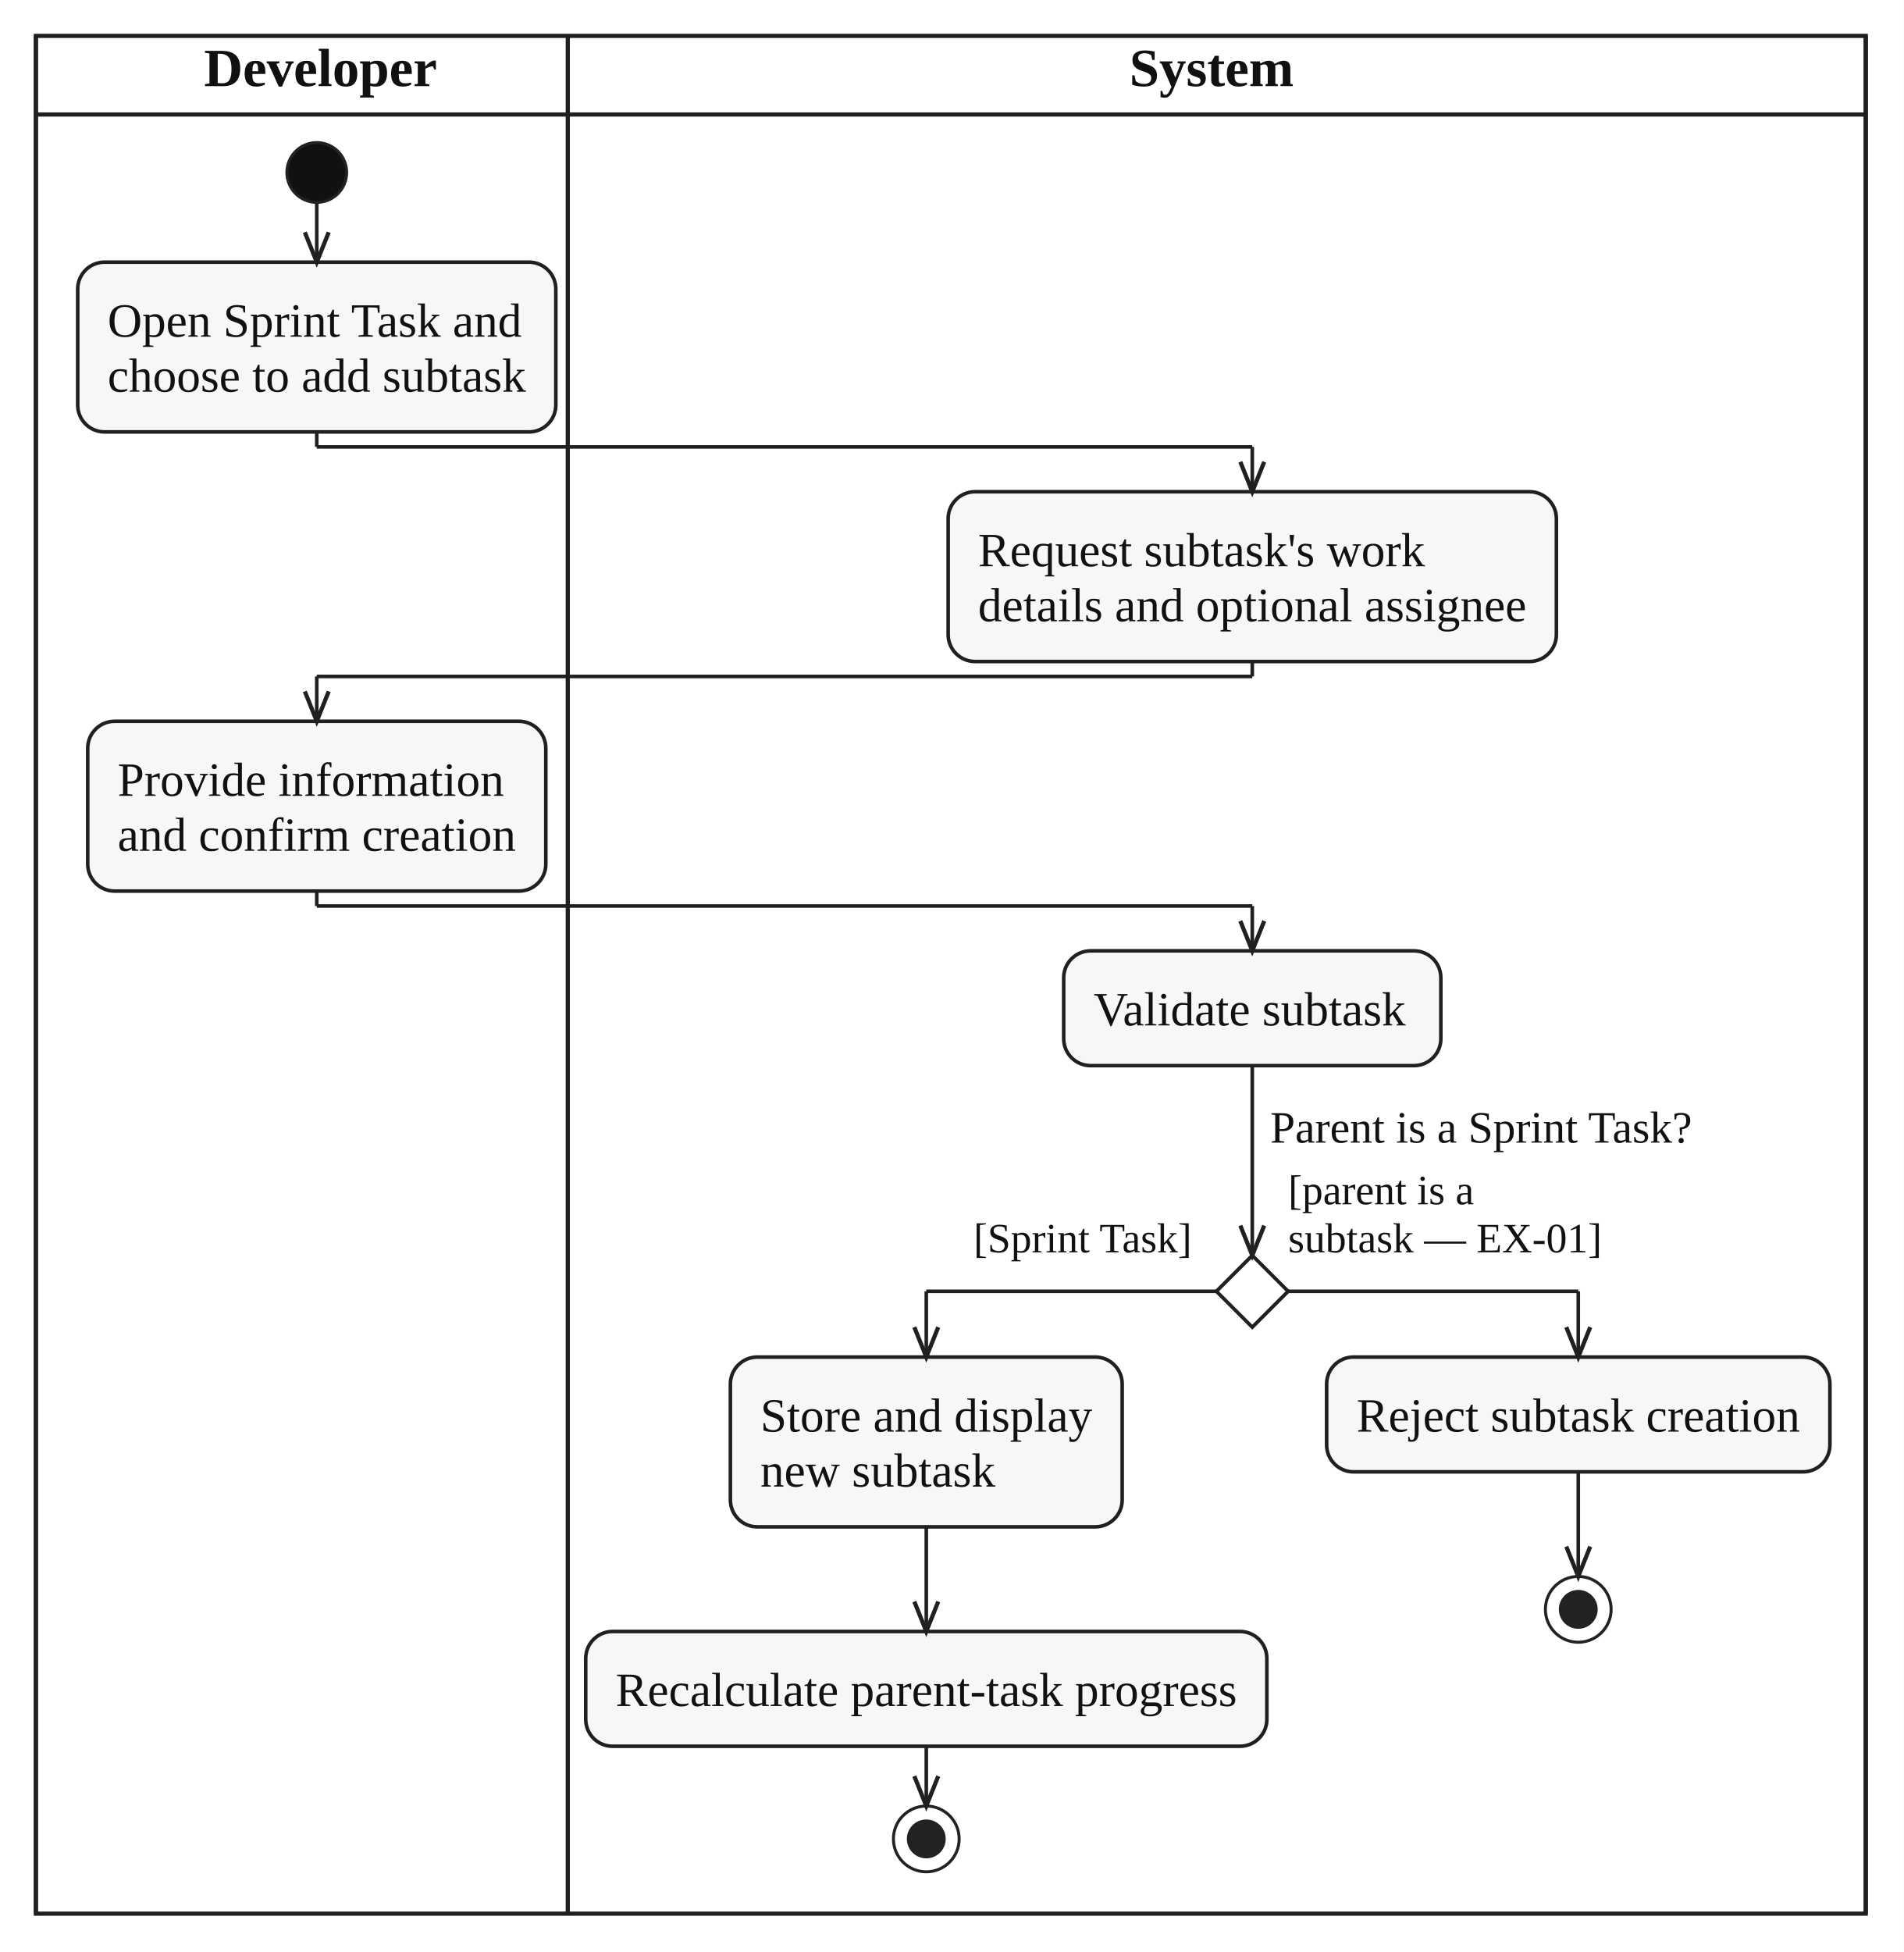
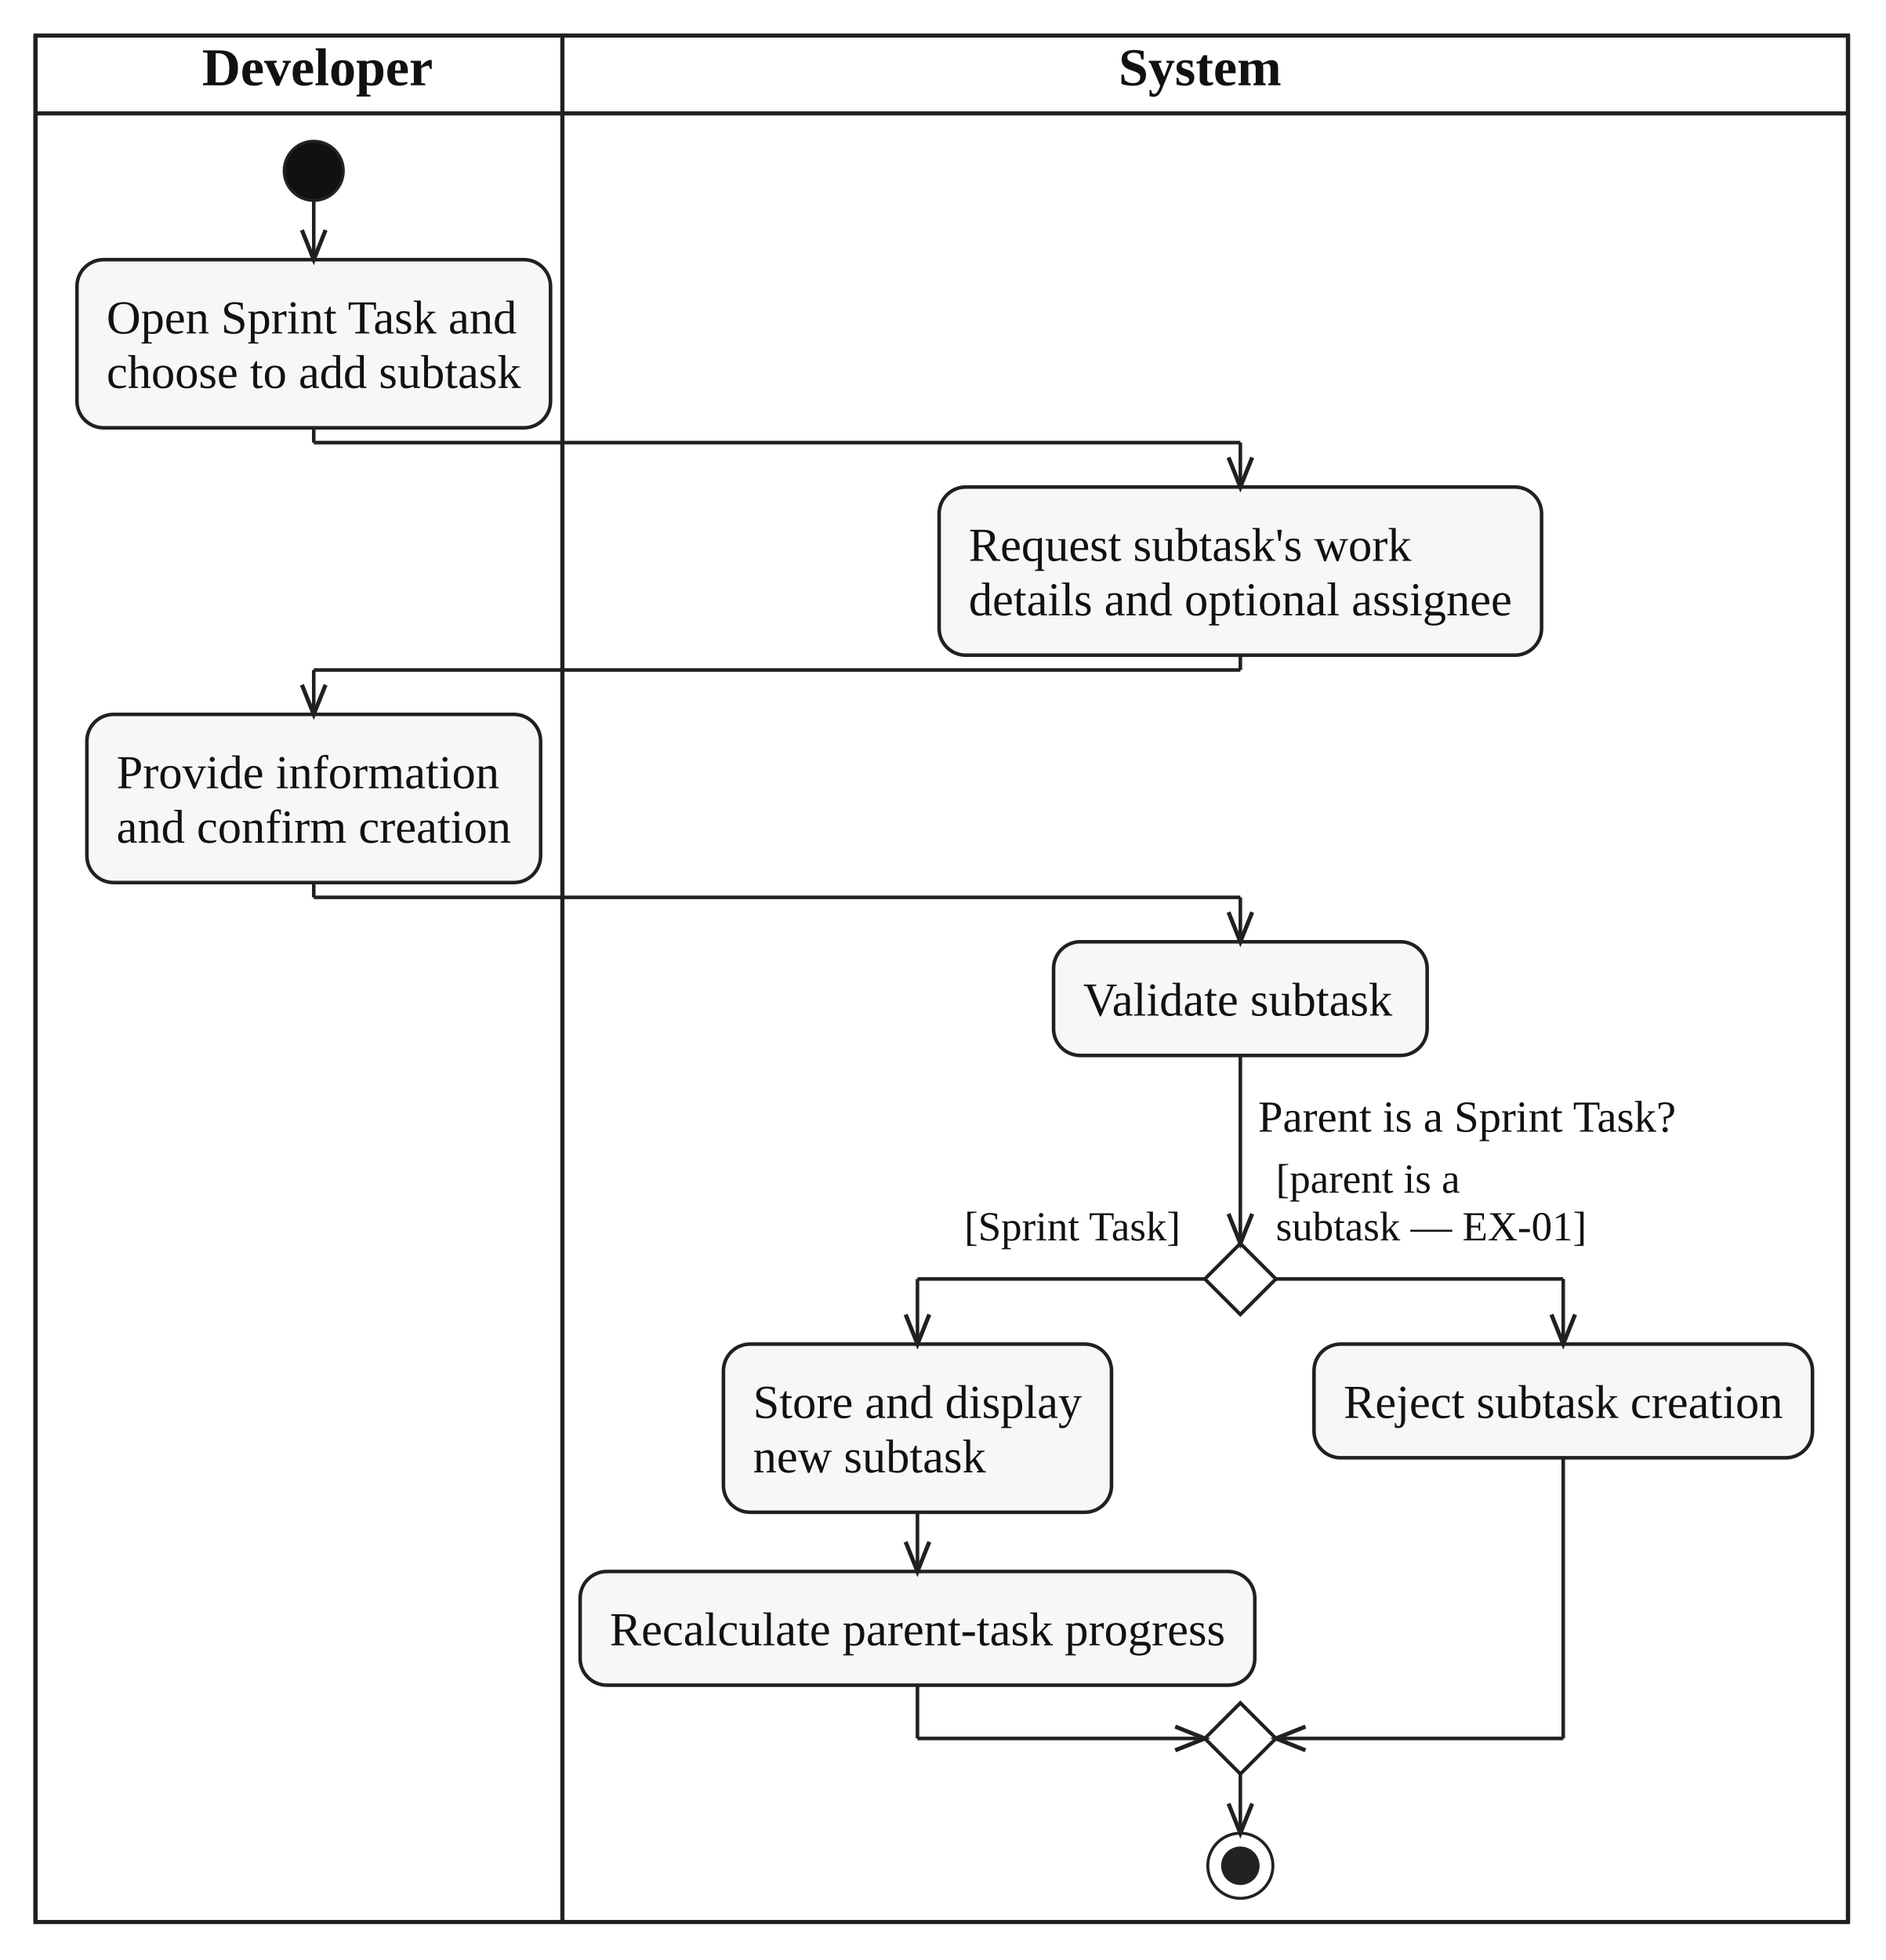
- <svg xmlns="http://www.w3.org/2000/svg" contentStyleType="text/css" height="653px" preserveAspectRatio="none" style="width:637px;height:653px;background:#FFFFFF;" version="1.1" viewBox="-5 0.394 637 653" width="637px" zoomAndPan="magnify" data-pres-formatted="1">
-   <rect id="pres-background" x="-5" y="0.394" width="637" height="653" fill="#FFFFFF" stroke="none" />
+ <svg xmlns="http://www.w3.org/2000/svg" contentStyleType="text/css" height="662px" preserveAspectRatio="none" style="width:637px;height:662px;background:#FFFFFF;" version="1.1" viewBox="-5 0.394 637 662" width="637px" zoomAndPan="magnify" data-pres-formatted="1">
+   <rect id="pres-background" x="-5" y="0.394" width="637" height="662" fill="#FFFFFF" stroke="none" />
  <defs />
  <g>
    <rect fill="#FFFFFF" height="30.698" style="stroke:#FFFFFF;stroke-width:1.0;" width="597.523" x="15" y="12.394" />
    <ellipse cx="100.988" cy="58.092" fill="#111111" rx="10" ry="10" style="stroke:#222222;stroke-width:1.0;" />
    <rect fill="#F7F7F7" height="56.797" rx="9" ry="9" style="stroke:#202020;stroke-width:1.2;" width="159.977" x="21" y="88.092" />
    <text fill="#111111" font-family="Times New Roman" font-size="16" lengthAdjust="spacing" textLength="139.977" x="31" y="113.029">Open Sprint Task and</text>
    <text fill="#111111" font-family="Times New Roman" font-size="16" lengthAdjust="spacing" textLength="139.977" x="31" y="131.428">choose to add subtask</text>
    <rect fill="#F7F7F7" height="56.797" rx="9" ry="9" style="stroke:#202020;stroke-width:1.2;" width="153.273" x="24.352" y="241.685" />
    <text fill="#111111" font-family="Times New Roman" font-size="16" lengthAdjust="spacing" textLength="129.312" x="34.352" y="266.623">Provide information</text>
    <text fill="#111111" font-family="Times New Roman" font-size="16" lengthAdjust="spacing" textLength="133.273" x="34.352" y="285.022">and confirm creation</text>
-     <line style="stroke:#202020;stroke-width:1.4;" x1="7" x2="7" y1="12.394" y2="640.566" />
+     <line style="stroke:#202020;stroke-width:1.4;" x1="7" x2="7" y1="12.394" y2="649.566" />
    <rect fill="#F7F7F7" height="56.797" rx="9" ry="9" style="stroke:#202020;stroke-width:1.2;" width="203.508" x="312.25" y="164.889" />
    <text fill="#111111" font-family="Times New Roman" font-size="16" lengthAdjust="spacing" textLength="149.539" x="322.25" y="189.826">Request subtask's work</text>
    <text fill="#111111" font-family="Times New Roman" font-size="16" lengthAdjust="spacing" textLength="183.508" x="322.25" y="208.225">details and optional assignee</text>
    <rect fill="#F7F7F7" height="38.398" rx="9" ry="9" style="stroke:#202020;stroke-width:1.2;" width="126.195" x="350.906" y="318.482" />
    <text fill="#111111" font-family="Times New Roman" font-size="16" lengthAdjust="spacing" textLength="106.195" x="360.906" y="343.42">Validate subtask</text>
    <polygon fill="#FFFFFF" points="414.004,420.371,426.004,432.371,414.004,444.371,402.004,432.371,414.004,420.371" style="stroke:#202020;stroke-width:1.2;" />
    <text fill="#111111" font-family="Times New Roman" font-size="15" lengthAdjust="spacing" textLength="142.471" x="420.004" y="382.629">Parent is a Sprint Task?</text>
    <text fill="#111111" font-family="Times New Roman" font-size="15" lengthAdjust="spacing" textLength="3.75" x="420.004" y="399.878"> </text>
    <text fill="#111111" font-family="Times New Roman" font-size="15" lengthAdjust="spacing" textLength="3.75" x="420.004" y="417.127"> </text>
    <text fill="#111111" font-family="Times New Roman" font-size="14" lengthAdjust="spacing" textLength="81.266" x="320.738" y="419.343">[Sprint Task]  </text>
    <text fill="#111111" font-family="Times New Roman" font-size="6" lengthAdjust="spacing" textLength="1.5" x="320.738" y="427.973"> </text>
    <text fill="#111111" font-family="Times New Roman" font-size="14" lengthAdjust="spacing" textLength="69.193" x="426.004" y="403.244">  [parent is a</text>
    <text fill="#111111" font-family="Times New Roman" font-size="14" lengthAdjust="spacing" textLength="111.986" x="426.004" y="419.343">  subtask — EX-01]</text>
    <text fill="#111111" font-family="Times New Roman" font-size="6" lengthAdjust="spacing" textLength="1.5" x="426.004" y="427.973"> </text>
    <rect fill="#F7F7F7" height="56.797" rx="9" ry="9" style="stroke:#202020;stroke-width:1.2;" width="131.094" x="239.383" y="454.371" />
    <text fill="#111111" font-family="Times New Roman" font-size="16" lengthAdjust="spacing" textLength="111.094" x="249.383" y="479.309">Store and display</text>
    <text fill="#111111" font-family="Times New Roman" font-size="16" lengthAdjust="spacing" textLength="78.656" x="249.383" y="497.707">new subtask</text>
-     <rect fill="#F7F7F7" height="38.398" rx="9" ry="9" style="stroke:#202020;stroke-width:1.2;" width="227.906" x="190.977" y="546.168" />
-     <text fill="#111111" font-family="Times New Roman" font-size="16" lengthAdjust="spacing" textLength="207.906" x="200.977" y="571.106">Recalculate parent-task progress</text>
-     <ellipse cx="304.93" cy="615.566" fill="none" rx="11" ry="11" style="stroke:#222222;stroke-width:1.0;" />
-     <ellipse cx="304.93" cy="615.566" fill="#222222" rx="6" ry="6" style="stroke:#222222;stroke-width:1.0;" />
+     <rect fill="#F7F7F7" height="38.398" rx="9" ry="9" style="stroke:#202020;stroke-width:1.2;" width="227.906" x="190.977" y="531.168" />
+     <text fill="#111111" font-family="Times New Roman" font-size="16" lengthAdjust="spacing" textLength="207.906" x="200.977" y="556.106">Recalculate parent-task progress</text>
    <rect fill="#F7F7F7" height="38.398" rx="9" ry="9" style="stroke:#202020;stroke-width:1.2;" width="168.391" x="438.883" y="454.371" />
    <text fill="#111111" font-family="Times New Roman" font-size="16" lengthAdjust="spacing" textLength="148.391" x="448.883" y="479.309">Reject subtask creation</text>
-     <ellipse cx="523.078" cy="538.769" fill="none" rx="11" ry="11" style="stroke:#222222;stroke-width:1.0;" />
-     <ellipse cx="523.078" cy="538.769" fill="#222222" rx="6" ry="6" style="stroke:#222222;stroke-width:1.0;" />
-     <line style="stroke:#202020;stroke-width:1.4;" x1="184.977" x2="184.977" y1="12.394" y2="640.566" />
-     <line style="stroke:#202020;stroke-width:1.4;" x1="619.273" x2="619.273" y1="12.394" y2="640.566" />
+     <polygon fill="#FFFFFF" points="414.004,575.566,426.004,587.566,414.004,599.566,402.004,587.566,414.004,575.566" style="stroke:#202020;stroke-width:1.2;" />
+     <ellipse cx="414.004" cy="630.566" fill="none" rx="11" ry="11" style="stroke:#222222;stroke-width:1.0;" />
+     <ellipse cx="414.004" cy="630.566" fill="#222222" rx="6" ry="6" style="stroke:#222222;stroke-width:1.0;" />
+     <line style="stroke:#202020;stroke-width:1.4;" x1="184.977" x2="184.977" y1="12.394" y2="649.566" />
+     <line style="stroke:#202020;stroke-width:1.4;" x1="619.273" x2="619.273" y1="12.394" y2="649.566" />
    <line style="stroke:#202020;stroke-width:1.2;" x1="100.988" x2="100.988" y1="68.092" y2="88.092" />
    <polyline points="96.988,78.092 100.988,88.092 104.988,78.092" fill="none" stroke="#202020" stroke-width="1.4" stroke-linejoin="miter" stroke-linecap="butt" class="open-arrowhead" />
-     <line style="stroke:#202020;stroke-width:1.2;" x1="304.93" x2="304.93" y1="511.168" y2="546.168" />
-     <polyline points="300.93,536.168 304.93,546.168 308.93,536.168" fill="none" stroke="#202020" stroke-width="1.4" stroke-linejoin="miter" stroke-linecap="butt" class="open-arrowhead" />
-     <line style="stroke:#202020;stroke-width:1.2;" x1="304.93" x2="304.93" y1="584.566" y2="604.566" />
-     <polyline points="300.93,594.566 304.93,604.566 308.93,594.566" fill="none" stroke="#202020" stroke-width="1.4" stroke-linejoin="miter" stroke-linecap="butt" class="open-arrowhead" />
-     <line style="stroke:#202020;stroke-width:1.2;" x1="523.078" x2="523.078" y1="492.769" y2="527.769" />
-     <polyline points="519.078,517.769 523.078,527.769 527.078,517.769" fill="none" stroke="#202020" stroke-width="1.4" stroke-linejoin="miter" stroke-linecap="butt" class="open-arrowhead" />
+     <line style="stroke:#202020;stroke-width:1.2;" x1="304.93" x2="304.93" y1="511.168" y2="531.168" />
+     <polyline points="300.93,521.168 304.93,531.168 308.93,521.168" fill="none" stroke="#202020" stroke-width="1.4" stroke-linejoin="miter" stroke-linecap="butt" class="open-arrowhead" />
    <line style="stroke:#202020;stroke-width:1.2;" x1="402.004" x2="304.93" y1="432.371" y2="432.371" />
    <line style="stroke:#202020;stroke-width:1.2;" x1="304.93" x2="304.93" y1="432.371" y2="454.371" />
    <polyline points="300.93,444.371 304.93,454.371 308.93,444.371" fill="none" stroke="#202020" stroke-width="1.4" stroke-linejoin="miter" stroke-linecap="butt" class="open-arrowhead" />
    <line style="stroke:#202020;stroke-width:1.2;" x1="426.004" x2="523.078" y1="432.371" y2="432.371" />
    <line style="stroke:#202020;stroke-width:1.2;" x1="523.078" x2="523.078" y1="432.371" y2="454.371" />
    <polyline points="519.078,444.371 523.078,454.371 527.078,444.371" fill="none" stroke="#202020" stroke-width="1.4" stroke-linejoin="miter" stroke-linecap="butt" class="open-arrowhead" />
+     <line style="stroke:#202020;stroke-width:1.2;" x1="304.93" x2="304.93" y1="569.566" y2="587.566" />
+     <line style="stroke:#202020;stroke-width:1.2;" x1="304.93" x2="402.004" y1="587.566" y2="587.566" />
+     <polyline points="392.004,583.566 402.004,587.566 392.004,591.566" fill="none" stroke="#202020" stroke-width="1.4" stroke-linejoin="miter" stroke-linecap="butt" class="open-arrowhead" />
+     <line style="stroke:#202020;stroke-width:1.2;" x1="523.078" x2="523.078" y1="492.769" y2="587.566" />
+     <line style="stroke:#202020;stroke-width:1.2;" x1="523.078" x2="426.004" y1="587.566" y2="587.566" />
+     <polyline points="436.004,583.566 426.004,587.566 436.004,591.566" fill="none" stroke="#202020" stroke-width="1.4" stroke-linejoin="miter" stroke-linecap="butt" class="open-arrowhead" />
    <line style="stroke:#202020;stroke-width:1.2;" x1="414.004" x2="414.004" y1="356.881" y2="420.371" />
    <polyline points="410.004,410.371 414.004,420.371 418.004,410.371" fill="none" stroke="#202020" stroke-width="1.4" stroke-linejoin="miter" stroke-linecap="butt" class="open-arrowhead" />
+     <line style="stroke:#202020;stroke-width:1.2;" x1="414.004" x2="414.004" y1="599.566" y2="619.566" />
+     <polyline points="410.004,609.566 414.004,619.566 418.004,609.566" fill="none" stroke="#202020" stroke-width="1.4" stroke-linejoin="miter" stroke-linecap="butt" class="open-arrowhead" />
    <line style="stroke:#202020;stroke-width:1.2;" x1="100.988" x2="100.988" y1="144.889" y2="149.889" />
    <line style="stroke:#202020;stroke-width:1.2;" x1="100.988" x2="414.004" y1="149.889" y2="149.889" />
    <line style="stroke:#202020;stroke-width:1.2;" x1="414.004" x2="414.004" y1="149.889" y2="164.889" />
    <polyline points="410.004,154.889 414.004,164.889 418.004,154.889" fill="none" stroke="#202020" stroke-width="1.4" stroke-linejoin="miter" stroke-linecap="butt" class="open-arrowhead" />
    <line style="stroke:#202020;stroke-width:1.2;" x1="414.004" x2="414.004" y1="221.685" y2="226.685" />
    <line style="stroke:#202020;stroke-width:1.2;" x1="414.004" x2="100.988" y1="226.685" y2="226.685" />
    <line style="stroke:#202020;stroke-width:1.2;" x1="100.988" x2="100.988" y1="226.685" y2="241.685" />
    <polyline points="96.988,231.685 100.988,241.685 104.988,231.685" fill="none" stroke="#202020" stroke-width="1.4" stroke-linejoin="miter" stroke-linecap="butt" class="open-arrowhead" />
    <line style="stroke:#202020;stroke-width:1.2;" x1="100.988" x2="100.988" y1="298.482" y2="303.482" />
    <line style="stroke:#202020;stroke-width:1.2;" x1="100.988" x2="414.004" y1="303.482" y2="303.482" />
    <line style="stroke:#202020;stroke-width:1.2;" x1="414.004" x2="414.004" y1="303.482" y2="318.482" />
    <polyline points="410.004,308.482 414.004,318.482 418.004,308.482" fill="none" stroke="#202020" stroke-width="1.4" stroke-linejoin="miter" stroke-linecap="butt" class="open-arrowhead" />
    <text fill="#111111" font-family="Times New Roman" font-size="18" font-weight="bold" lengthAdjust="spacing" textLength="77.968" x="63.254" y="29.198">Developer</text>
    <text fill="#111111" font-family="Times New Roman" font-size="7" font-weight="bold" lengthAdjust="spacing" textLength="1.75" x="58.754" y="39.627"> </text>
    <text fill="#111111" font-family="Times New Roman" font-size="18" font-weight="bold" lengthAdjust="spacing" textLength="54.993" x="372.878" y="29.198">System</text>
    <text fill="#111111" font-family="Times New Roman" font-size="7" font-weight="bold" lengthAdjust="spacing" textLength="1.75" x="368.378" y="39.627"> </text>
  </g>
  <g id="pres-frame" fill="none" stroke="#202020" stroke-width="1.4">
-     <rect x="7" y="12.394" width="612.273" height="628.173" />
+     <rect x="7" y="12.394" width="612.273" height="637.173" />
    <line x1="7" x2="619.273" y1="38.698" y2="38.698" />
  </g>
</svg>
